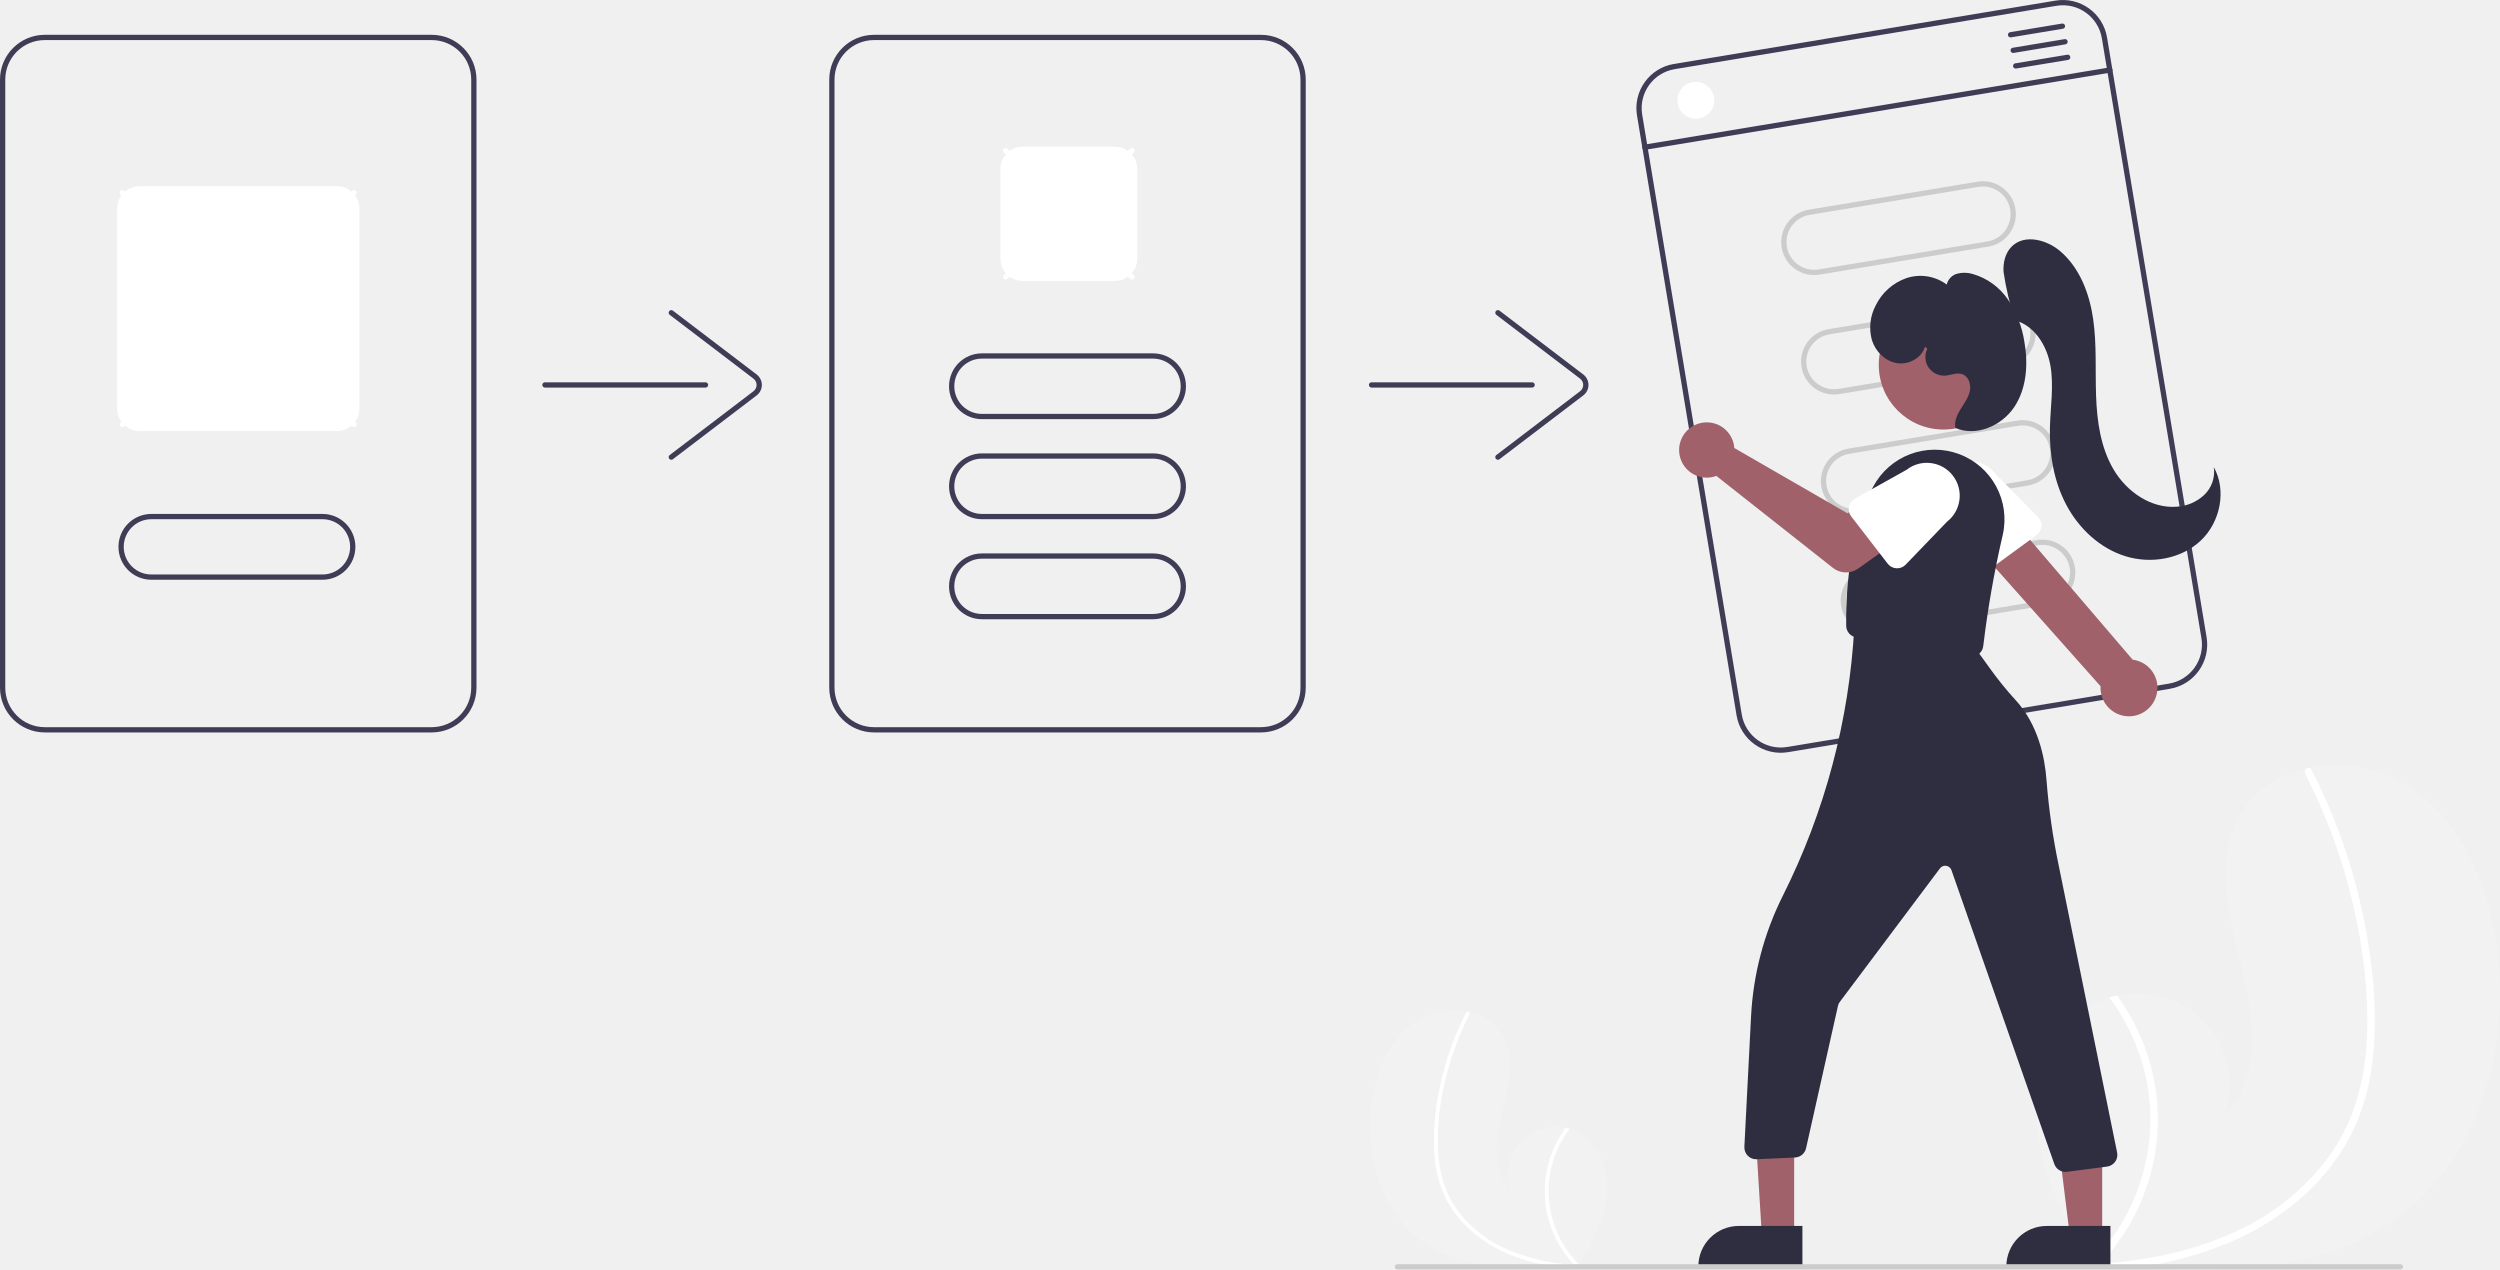
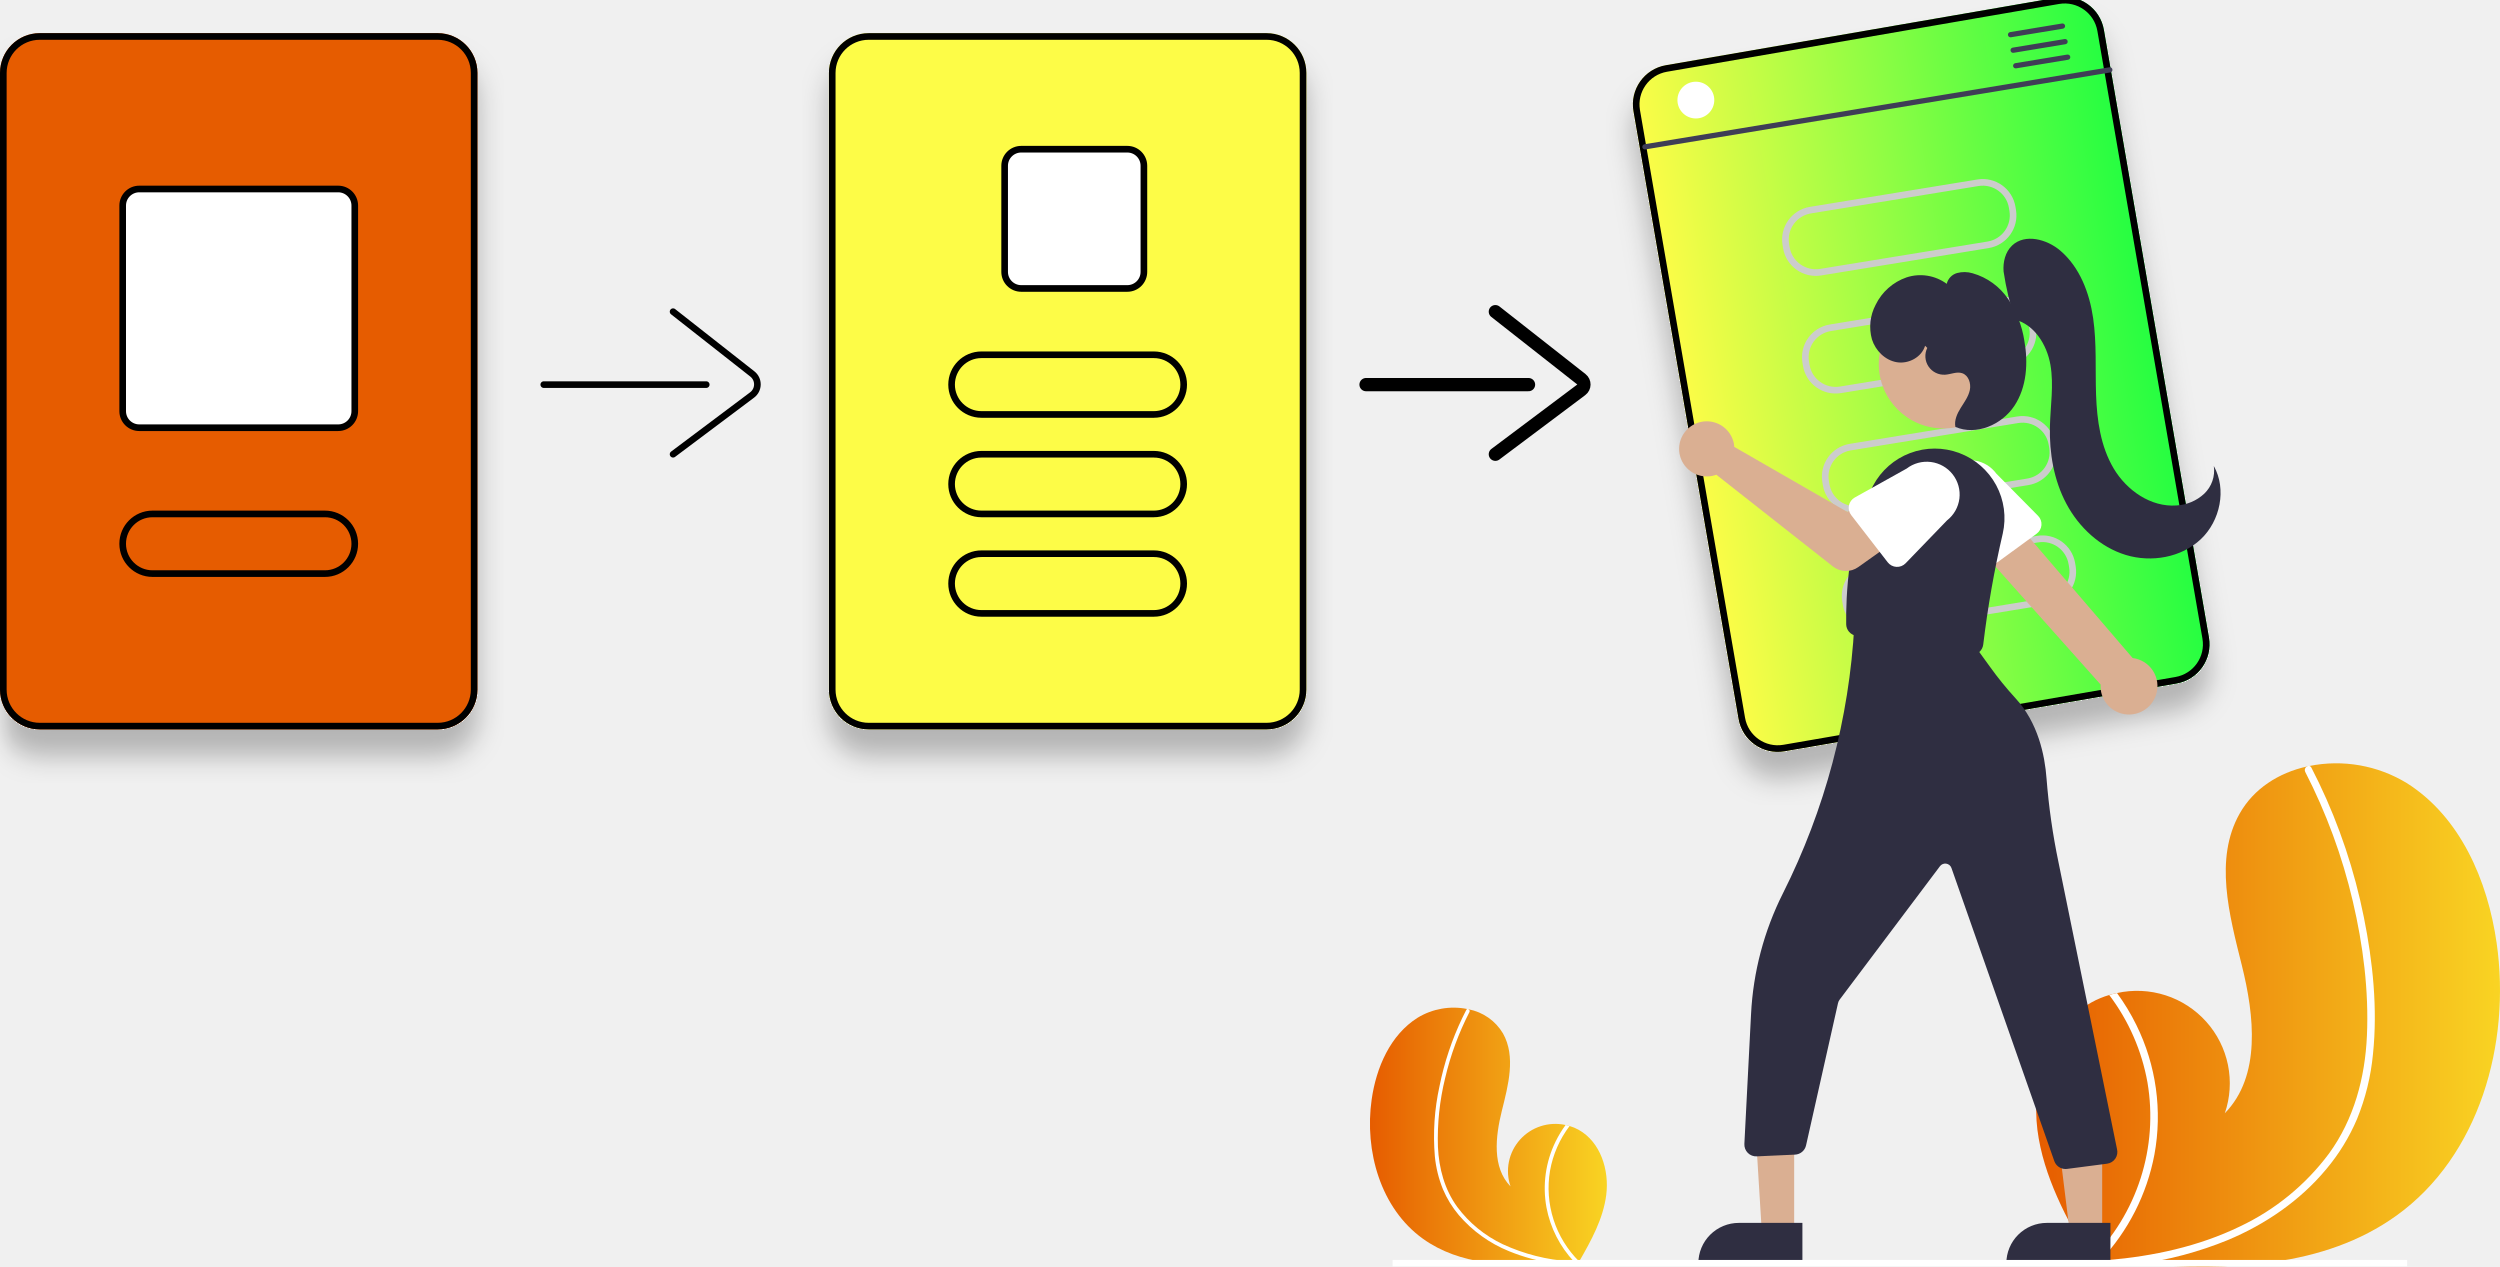
- <svg xmlns="http://www.w3.org/2000/svg" data-name="Layer 1" width="949.651" height="482.323" viewBox="0 0 949.651 482.323">
-   <path d="M1035.498,671.742c-27.641,19.913-63.463,20.913-98.088,18.466-4.835-.341-9.636-.741-14.392-1.173-.029-.007-.066-.005-.096-.012-.229-.022-.458-.044-.676-.056-.982-.092-1.964-.184-2.936-.276l.23.438.721,1.36c-.259-.455-.518-.901-.777-1.356-.076-.137-.162-.273-.237-.409-8.97-15.609-17.866-31.792-20.136-49.615-2.346-18.5,4.247-39.449,20.529-48.542a32.856,32.856,0,0,1,6.742-2.824c.974-.296,1.961-.536,2.959-.748a35.217,35.217,0,0,1,40.955,45.781c13.805-14.155,11.229-37.119,6.468-56.311-4.771-19.191-10.547-40.546-.843-57.784,5.394-9.595,14.88-15.547,25.526-17.946.327-.07.653-.141.98-.202a51.397,51.397,0,0,1,36.926,6.47c20.356,12.827,30.811,37.148,34.204,60.973C1079.023,606.314,1066.924,649.1,1035.498,671.742Z" transform="translate(-125.1743 -208.8385)" fill="#f2f2f2" />
-   <path d="M1026.573,610.285a87.371,87.371,0,0,1-6.03,24.621,75.866,75.866,0,0,1-11.779,19.24c-9.935,11.951-23.071,20.936-37.337,26.922a139.897,139.897,0,0,1-34.017,9.14c-4.835-.341-9.636-.741-14.392-1.173-.029-.007-.066-.005-.096-.012-.229-.022-.458-.044-.676-.056-.982-.092-1.964-.184-2.936-.276l.23.438.721,1.36c-.259-.455-.518-.901-.777-1.356-.076-.137-.162-.273-.237-.409A77.332,77.332,0,0,0,940.919,621.075a77.995,77.995,0,0,0-14.537-33.333c.974-.296,1.961-.536,2.959-.748a80.865,80.865,0,0,1,7.376,12.217,79.236,79.236,0,0,1,6.836,49.293,81.01,81.01,0,0,1-20.525,40.407c.923-.065,1.856-.14,2.768-.224,17.284-1.464,34.532-5.18,50.209-12.791a90.428,90.428,0,0,0,33.876-27.796c9.494-13.094,13.678-28.844,14.397-44.852.762-17.138-1.462-34.577-5.373-51.243a215.082,215.082,0,0,0-18.073-49.23,1.546,1.546,0,0,1,.614-2.041,1.315,1.315,0,0,1,.98-.202,1.145,1.145,0,0,1,.756.648c.988,1.929,1.958,3.858,2.891,5.81a217.523,217.523,0,0,1,17.028,51.075C1026.537,575.106,1028.371,592.932,1026.573,610.285Z" transform="translate(-125.1743 -208.8385)" fill="#fff" />
-   <path d="M665.656,680.541c14.12,10.172,32.418,10.683,50.105,9.433,2.47-.174,4.922-.379,7.352-.599.015-.004.034-.002.049-.006.117-.011.234-.022.345-.029.501-.047,1.003-.094,1.5-.141l-.117.224-.368.695c.132-.233.265-.46.397-.693.039-.07.083-.139.121-.209,4.582-7.973,9.126-16.24,10.286-25.345,1.198-9.45-2.169-20.151-10.487-24.796a16.784,16.784,0,0,0-3.444-1.442c-.497-.151-1.002-.274-1.511-.382a17.99,17.99,0,0,0-20.921,23.386c-7.052-7.231-5.736-18.961-3.304-28.765,2.437-9.803,5.388-20.712.431-29.517a19.465,19.465,0,0,0-13.039-9.167c-.167-.036-.333-.072-.501-.103a26.254,26.254,0,0,0-18.862,3.305c-10.398,6.552-15.739,18.976-17.472,31.146C643.422,647.119,649.602,668.975,665.656,680.541Z" transform="translate(-125.1743 -208.8385)" fill="#f2f2f2" />
-   <path d="M670.215,649.147a44.631,44.631,0,0,0,3.08,12.577,38.754,38.754,0,0,0,6.017,9.828,49.653,49.653,0,0,0,19.073,13.752,71.462,71.462,0,0,0,17.376,4.669c2.47-.174,4.922-.379,7.352-.599.015-.004.034-.002.049-.006.117-.011.234-.022.345-.029.501-.047,1.003-.094,1.5-.141l-.117.224-.368.695c.132-.233.265-.46.397-.693.039-.07.083-.139.121-.209a39.503,39.503,0,0,1-11.071-34.556,39.841,39.841,0,0,1,7.426-17.027c-.497-.151-1.002-.274-1.511-.382a41.308,41.308,0,0,0-3.768,6.241,40.475,40.475,0,0,0-3.492,25.18,41.381,41.381,0,0,0,10.484,20.64c-.472-.033-.948-.072-1.414-.114a72.559,72.559,0,0,1-25.648-6.534,46.192,46.192,0,0,1-17.304-14.199c-4.85-6.689-6.987-14.734-7.354-22.911a96.69,96.69,0,0,1,2.744-26.176,109.868,109.868,0,0,1,9.232-25.148.79.79,0,0,0-.314-1.043.672.672,0,0,0-.501-.103.585.585,0,0,0-.386.331c-.505.985-1,1.971-1.477,2.968a111.115,111.115,0,0,0-8.698,26.09A89.455,89.455,0,0,0,670.215,649.147Z" transform="translate(-125.1743 -208.8385)" fill="#fff" />
-   <path d="M289.174,222.062h-147a17.024,17.024,0,0,0-17,17v231a17.024,17.024,0,0,0,17,17h147a17.024,17.024,0,0,0,17-17v-231A17.024,17.024,0,0,0,289.174,222.062Zm15,248a15.018,15.018,0,0,1-15,15h-147a15.018,15.018,0,0,1-15-15v-231a15.018,15.018,0,0,1,15-15h147a15.018,15.018,0,0,1,15,15Z" transform="translate(-125.1743 -208.8385)" fill="#3f3d56" />
-   <path d="M604.174,487.062h-147a17.019,17.019,0,0,1-17-17v-231a17.019,17.019,0,0,1,17-17h147a17.019,17.019,0,0,1,17,17v231A17.019,17.019,0,0,1,604.174,487.062Zm-147-263a15.017,15.017,0,0,0-15,15v231a15.017,15.017,0,0,0,15,15h147a15.017,15.017,0,0,0,15-15v-231a15.017,15.017,0,0,0-15-15Z" transform="translate(-125.1743 -208.8385)" fill="#3f3d56" />
-   <path d="M393.174,356.062h-61a1,1,0,0,1,0-2h61a1,1,0,0,1,0,2Z" transform="translate(-125.1743 -208.8385)" fill="#3f3d56" />
-   <path d="M380.175,383.487a1,1,0,0,1-.607-1.795l31.823-24.244a3,3,0,0,0,0-4.772L379.568,328.431a1.0 1,0,0,1,1.212-1.591l31.823,24.244a4.999,4.999,0,0,1,0,7.954l-31.823,24.244A.994.994,0,0,1,380.175,383.487Z" transform="translate(-125.1743 -208.8385)" fill="#3f3d56" />
-   <path d="M707.174,356.062h-61a1,1,0,0,1,0-2h61a1,1,0,0,1,0,2Z" transform="translate(-125.1743 -208.8385)" fill="#3f3d56" />
-   <path d="M694.175,383.487a1,1,0,0,1-.607-1.795l31.823-24.244a3,3,0,0,0,0-4.772L693.568,328.431a1.0 1,0,0,1,1.212-1.591l31.823,24.244a4.999,4.999,0,0,1,0,7.954l-31.823,24.244A.994.994,0,0,1,694.175,383.487Z" transform="translate(-125.1743 -208.8385)" fill="#3f3d56" />
-   <path d="M548.674,315.562h-35a8.509,8.509,0,0,1-8.5-8.5v-34a8.509,8.509,0,0,1,8.5-8.5h35a8.51,8.51,0,0,1,8.5,8.5v34A8.509,8.509,0,0,1,548.674,315.562Z" transform="translate(-125.1743 -208.8385)" fill="#ffffff" />
-   <path d="M555.174,315.062a.996.996,0,0,1-.707-.293l-48-48a1.0 1,0,1,1,1.414-1.414l48,48a1,1,0,0,1-.707,1.707Z" transform="translate(-125.1743 -208.8385)" fill="#fff" />
-   <path d="M507.174,315.062a1,1,0,0,1-.707-1.707l48-48a1.0 1,0,1,1,1.414,1.414l-48,48A.996.996,0,0,1,507.174,315.062Z" transform="translate(-125.1743 -208.8385)" fill="#fff" />
-   <path d="M563.174,368.062h-65a12.5,12.5,0,0,1,0-25h65a12.5,12.5,0,0,1,0,25Zm-65-23a10.5,10.5,0,0,0,0,21h65a10.5,10.5,0,0,0,0-21Z" transform="translate(-125.1743 -208.8385)" fill="#3f3d56" />
-   <path d="M563.174,406.062h-65a12.5,12.5,0,0,1,0-25h65a12.5,12.5,0,0,1,0,25Zm-65-23a10.5,10.5,0,0,0,0,21h65a10.5,10.5,0,0,0,0-21Z" transform="translate(-125.1743 -208.8385)" fill="#3f3d56" />
-   <path d="M563.174,444.062h-65a12.5,12.5,0,0,1,0-25h65a12.5,12.5,0,0,1,0,25Zm-65-23a10.5,10.5,0,0,0,0,21h65a10.5,10.5,0,0,0,0-21Z" transform="translate(-125.1743 -208.8385)" fill="#3f3d56" />
-   <path d="M906.006,209.069,760.989,233.137a17.024,17.024,0,0,0-13.987,19.554L784.823,480.574a17.024,17.024,0,0,0,19.554,13.987l145.016-24.068a17.024,17.024,0,0,0,13.987-19.554L925.56,223.057A17.024,17.024,0,0,0,906.006,209.069ZM961.408,451.267a15.018,15.018,0,0,1-12.342,17.253L804.049,492.588A15.018,15.018,0,0,1,786.796,480.246l-37.821-227.883a15.018,15.018,0,0,1,12.342-17.253L906.333,211.042A15.018,15.018,0,0,1,923.587,223.384Z" transform="translate(-125.1743 -208.8385)" fill="#3f3d56" />
-   <path d="M880.46,302.513l-64.123,10.642a12.5,12.5,0,0,1-4.093-24.663l64.123-10.642a12.5,12.5,0,0,1,4.093,24.663ZM812.572,290.465a10.5,10.5,0,0,0,3.438,20.717l64.123-10.642a10.5,10.5,0,0,0-3.438-20.717Z" transform="translate(-125.1743 -208.8385)" fill="#ccc" />
-   <path d="M887.992,347.892l-64.123,10.642a12.5,12.5,0,1,1-4.093-24.663l64.123-10.642a12.5,12.5,0,0,1,4.093,24.663ZM820.103,335.845a10.5,10.5,0,0,0,3.438,20.717L887.664,345.919a10.5,10.5,0,0,0-3.438-20.717Z" transform="translate(-125.1743 -208.8385)" fill="#ccc" />
-   <path d="M895.523,393.271l-64.123,10.642a12.5,12.5,0,1,1-4.093-24.663l64.123-10.642a12.5,12.5,0,0,1,4.093,24.663Zm-67.889-12.047a10.5,10.5,0,1,0,3.438,20.717l64.123-10.642a10.5,10.5,0,1,0-3.438-20.717Z" transform="translate(-125.1743 -208.8385)" fill="#ccc" />
-   <path d="M903.054,438.651l-64.123,10.642a12.5,12.5,0,0,1-4.093-24.663l64.123-10.642a12.5,12.5,0,0,1,4.093,24.663Zm-67.889-12.047a10.5,10.5,0,1,0,3.438,20.717L902.727,436.678a10.5,10.5,0,0,0-3.438-20.717Z" transform="translate(-125.1743 -208.8385)" fill="#ccc" />
-   <path d="M926.766,236.433l-176.585,29.307a1,1,0,1,1-.327-1.973l176.585-29.307a1,1,0,1,1,.327,1.973Z" transform="translate(-125.1743 -208.8385)" fill="#3f3d56" />
-   <circle cx="644.19" cy="38.114" r="7" fill="#ffffff" />
-   <path d="M908.793,219.757l-19.73,3.275a1,1,0,0,1-.327-1.973l19.73-3.275a1,1,0,0,1,.327,1.973Z" transform="translate(-125.1743 -208.8385)" fill="#3f3d56" />
-   <path d="M909.776,225.676l-19.73,3.275a1,1,0,0,1-.327-1.973l19.73-3.275a1,1,0,0,1,.327,1.973Z" transform="translate(-125.1743 -208.8385)" fill="#3f3d56" />
-   <path d="M910.758,231.595l-19.73,3.275a1,1,0,1,1-.327-1.973l19.73-3.275a1,1,0,1,1,.327,1.973Z" transform="translate(-125.1743 -208.8385)" fill="#3f3d56" />
-   <path d="M253.174,372.562h-75a8.509,8.509,0,0,1-8.5-8.5v-76a8.509,8.509,0,0,1,8.5-8.5h75a8.51,8.51,0,0,1,8.5,8.5v76A8.509,8.509,0,0,1,253.174,372.562Z" transform="translate(-125.1743 -208.8385)" fill="#ffffff" />
-   <path d="M247.674,429.062h-65a12.5,12.5,0,1,1,0-25h65a12.5,12.5,0,1,1,0,25Zm-65-23a10.5,10.5,0,1,0,0,21h65a10.5,10.5,0,1,0,0-21Z" transform="translate(-125.1743 -208.8385)" fill="#3f3d56" />
-   <path d="M259.674,371.062a.997.997,0,0,1-.707-.293l-88-88a1,1,0,1,1,1.414-1.414l88,88a1,1,0,0,1-.707,1.707Z" transform="translate(-125.1743 -208.8385)" fill="#fff" />
-   <path d="M171.674,371.062a1,1,0,0,1-.707-1.707l88-88a1,1,0,1,1,1.414,1.414l-88,88A.997.997,0,0,1,171.674,371.062Z" transform="translate(-125.1743 -208.8385)" fill="#fff" />
-   <path d="M944.228,473.251a10.743,10.743,0,0,0-8.95-13.829l-51.333-59.983-11.973,12.571,51.131,57.513a10.801,10.801,0,0,0,21.125,3.728Z" transform="translate(-125.1743 -208.8385)" fill="#a0616a" />
-   <path d="M898.815,412.075l-18.349,13.411a4.5,4.5,0,0,1-6.638-1.539l-10.545-20.056A12.497,12.497,0,0,1,883.506,389.202l15.859,16.081a4.5,4.5,0,0,1-.55,6.792Z" transform="translate(-125.1743 -208.8385)" fill="#ffffff" />
-   <circle cx="738.233" cy="138.601" r="24.561" fill="#a0616a" />
-   <path d="M874.076,458.248a4.56,4.56,0,0,1-.76-.063l-43.095-7.254a4.492,4.492,0,0,1-3.753-4.367c-.131-9.859.607-34.748,10.266-52.876A26.491,26.491,0,0,1,885.93,412.073a392.997,392.997,0,0,0-7.402,42.21,4.497,4.497,0,0,1-4.452,3.965Z" transform="translate(-125.1743 -208.8385)" fill="#2f2e41" />
-   <path d="M783.723,377.377a10.526,10.526,0,0,1,.239,1.64l42.957,24.782,10.441-6.011L848.492,412.36l-17.45,12.438a8,8,0,0,1-9.598-.234l-44.297-34.946a10.497,10.497,0,1,1,6.576-12.241Z" transform="translate(-125.1743 -208.8385)" fill="#a0616a" />
-   <path d="M827.51,401.322a4.495,4.495,0,0,1,2.211-3.025l19.713-11.023a12.497,12.497,0,0,1,15.327,19.744l-15.717,16.321a4.5,4.5,0,0,1-6.804-.373l-13.884-17.994A4.495,4.495,0,0,1,827.51,401.322Z" transform="translate(-125.1743 -208.8385)" fill="#ffffff" />
-   <polygon points="681.537 469.689 669.277 469.689 666.391 422.554 681.539 422.401 681.537 469.689" fill="#a0616a" />
-   <path d="M809.838,690.412l-39.531-.001v-.5A15.386,15.386,0,0,1,785.694,674.524h.001l24.144.001Z" transform="translate(-125.1743 -208.8385)" fill="#2f2e41" />
-   <polygon points="798.537 469.689 786.277 469.689 780.445 422.401 798.539 422.401 798.537 469.689" fill="#a0616a" />
-   <path d="M926.838,690.412l-39.531-.001v-.5A15.386,15.386,0,0,1,902.694,674.524h.001l24.144.001Z" transform="translate(-125.1743 -208.8385)" fill="#2f2e41" />
-   <path d="M909.773,654.006a4.523,4.523,0,0,1-4.253-3.014L866.451,539.365a2.5,2.5,0,0,0-4.36-.674l-38.111,50.813a3.535,3.535,0,0,0-.615,1.335l-12.144,54.18a4.508,4.508,0,0,1-4.187,3.511l-14.545.661a4.448,4.448,0,0,1-3.396-1.322,4.506,4.506,0,0,1-1.303-3.402l2.536-49.452a115.399,115.399,0,0,1,12.104-45.972A259.338,259.338,0,0,0,829.566,446.865l.031-.554,44.752,7.12,6.718,9.302a128.631,128.631,0,0,0,9.725,12.016c8.556,9.276,11.124,21.683,11.772,30.456a253.547,253.547,0,0,0,4.57,32.089L929.327,646.355a4.5,4.5,0,0,1-3.763,5.629l-15.215,1.984A4.418,4.418,0,0,1,909.773,654.006Z" transform="translate(-125.1743 -208.8385)" fill="#2f2e41" />
-   <path d="M890.565,330.392a108.931,108.931,0,0,1-4.305-18.145c-.287-3.587.632-7.446,3.244-9.92,4.888-4.631,13.193-2.425,18.305,1.958,7.388,6.334,11.072,16.069,12.465,25.7s.78,19.425,1.115,29.151,1.726,19.726,6.684,28.099,14.159,14.801,23.865,14.088a16.795,16.795,0,0,0,10.514-4.456,12.191,12.191,0,0,0,3.661-10.586c4.96,8.882,2.446,20.921-4.953,27.904s-18.78,8.957-28.507,5.975-17.733-10.457-22.515-19.437-6.534-19.353-6.28-29.524c.195-7.81,1.523-15.684.203-23.385s-6.139-15.519-13.738-17.332Z" transform="translate(-125.1743 -208.8385)" fill="#2f2e41" />
-   <path d="M856.438,340.516c-1.296,4.328-6.251,6.997-10.71,6.265s-8.124-4.403-9.479-8.713a17.938,17.938,0,0,1,1.402-13.151,20.478,20.478,0,0,1,11.717-10.437,16.814,16.814,0,0,1,15.289,2.443,5.623,5.623,0,0,1,3.929-4.109,10.745,10.745,0,0,1,5.897.087,24.296,24.296,0,0,1,13.522,9.837,39.536,39.536,0,0,1,6.129,15.798c1.509,8.469.952,17.722-3.804,24.89s-14.487,11.4-22.381,7.982c-.492-2.516.674-5.05,2.023-7.231s2.948-4.305,3.466-6.816-.475-5.583-2.904-6.404c-2.072-.701-4.282.434-6.465.572a7.084,7.084,0,0,1-6.795-10.207Z" transform="translate(-125.1743 -208.8385)" fill="#2f2e41" />
-   <path d="M1036.989,691.062h-381a1,1,0,0,1,0-2h381a1,1,0,0,1,0,2Z" transform="translate(-125.1743 -208.8385)" fill="#ccc" />
+ <svg xmlns="http://www.w3.org/2000/svg" width="377" height="191" viewBox="0 0 377 191" fill="none">
+   <g clip-path="url(#clip0_1_3)">
+     <path d="M361.387 183.31C350.414 191.195 336.193 191.591 322.448 190.623C320.528 190.488 318.622 190.329 316.734 190.158C316.723 190.155 316.708 190.156 316.696 190.153C316.606 190.145 316.515 190.136 316.428 190.131C316.038 190.094 315.648 190.058 315.262 190.021L315.353 190.195L315.64 190.734C315.537 190.553 315.434 190.377 315.331 190.197C315.301 190.142 315.267 190.089 315.237 190.034C311.676 183.853 308.144 177.445 307.243 170.387C306.312 163.061 308.929 154.765 315.393 151.164C316.241 150.693 317.138 150.318 318.069 150.046C318.456 149.929 318.848 149.834 319.244 149.75C321.668 149.213 324.192 149.33 326.556 150.088C328.92 150.847 331.039 152.22 332.695 154.066C334.35 155.912 335.483 158.165 335.977 160.592C336.47 163.02 336.307 165.535 335.503 167.879C340.983 162.273 339.961 153.18 338.07 145.58C336.176 137.98 333.883 129.523 337.736 122.697C339.877 118.898 343.643 116.541 347.869 115.591C347.999 115.563 348.128 115.535 348.258 115.511C353.294 114.494 358.529 115.409 362.917 118.073C370.998 123.153 375.149 132.784 376.496 142.218C378.666 157.4 373.863 174.344 361.387 183.31Z" fill="url(#paint0_linear_1_3)" />
+     <path d="M357.844 158.973C357.526 162.322 356.719 165.606 355.451 168.723C354.281 171.481 352.705 174.049 350.774 176.342C346.83 181.074 341.615 184.632 335.952 187.003C331.621 188.772 327.084 189.988 322.448 190.623C320.528 190.488 318.622 190.329 316.734 190.158C316.723 190.155 316.708 190.156 316.696 190.153C316.606 190.145 316.515 190.136 316.428 190.131C316.038 190.094 315.648 190.058 315.262 190.021L315.353 190.195L315.64 190.734C315.537 190.553 315.434 190.377 315.331 190.197C315.301 190.143 315.267 190.089 315.237 190.034C318.713 186.58 321.308 182.345 322.805 177.684C324.302 173.023 324.657 168.072 323.841 163.246C322.986 158.454 321.009 153.931 318.07 150.046C318.456 149.929 318.848 149.834 319.244 149.75C320.361 151.273 321.341 152.892 322.173 154.588C325.155 160.635 326.107 167.479 324.886 174.108C323.752 180.106 320.925 185.657 316.738 190.109C317.105 190.083 317.475 190.053 317.837 190.02C324.699 189.441 331.546 187.969 337.77 184.955C343.089 182.442 347.708 178.661 351.218 173.948C354.987 168.763 356.648 162.526 356.933 156.187C357.236 149.4 356.353 142.494 354.8 135.895C353.215 129.129 350.805 122.581 347.626 116.399C347.555 116.259 347.54 116.097 347.586 115.947C347.631 115.796 347.733 115.669 347.869 115.591C347.983 115.514 348.123 115.486 348.258 115.511C348.325 115.529 348.386 115.561 348.438 115.605C348.49 115.649 348.531 115.705 348.559 115.767C348.951 116.531 349.336 117.295 349.706 118.068C352.79 124.505 355.061 131.299 356.466 138.294C357.83 145.042 358.558 152.101 357.844 158.973Z" fill="white" />
+     <path d="M214.565 186.794C220.17 190.822 227.434 191.025 234.456 190.53C235.436 190.461 236.41 190.38 237.374 190.292C237.38 190.291 237.388 190.291 237.394 190.29C237.44 190.285 237.486 190.281 237.531 190.278C237.73 190.26 237.929 190.241 238.126 190.223L238.08 190.311L237.933 190.586C237.986 190.494 238.038 190.404 238.091 190.312C238.106 190.284 238.124 190.257 238.139 190.229C239.958 187.072 241.762 183.798 242.222 180.193C242.698 176.45 241.361 172.213 238.059 170.374C237.626 170.133 237.168 169.941 236.692 169.802C236.495 169.742 236.295 169.694 236.092 169.651C234.854 169.377 233.565 169.436 232.357 169.824C231.149 170.211 230.067 170.913 229.221 171.856C228.376 172.799 227.797 173.95 227.545 175.19C227.293 176.43 227.376 177.714 227.787 178.912C224.987 176.048 225.51 171.403 226.475 167.521C227.443 163.639 228.614 159.319 226.646 155.832C226.089 154.897 225.34 154.09 224.448 153.464C223.555 152.839 222.541 152.408 221.47 152.202C221.404 152.188 221.337 152.173 221.271 152.161C218.699 151.641 216.025 152.109 213.783 153.47C209.655 156.065 207.535 160.985 206.847 165.804C205.738 173.559 208.192 182.214 214.565 186.794Z" fill="url(#paint1_linear_1_3)" />
+     <path d="M216.374 174.362C216.537 176.073 216.949 177.751 217.597 179.343C218.194 180.752 219 182.063 219.986 183.235C222.036 185.629 224.633 187.496 227.557 188.681C229.77 189.585 232.087 190.206 234.456 190.53C235.436 190.461 236.41 190.38 237.374 190.292C237.38 190.291 237.388 190.291 237.394 190.29C237.44 190.285 237.486 190.281 237.531 190.278C237.73 190.26 237.929 190.241 238.126 190.223L238.08 190.311L237.933 190.586C237.986 190.494 238.038 190.404 238.091 190.312C238.106 190.284 238.124 190.257 238.139 190.229C236.364 188.465 235.038 186.301 234.273 183.92C233.509 181.539 233.327 179.01 233.744 176.545C234.18 174.097 235.191 171.787 236.692 169.802C236.495 169.743 236.295 169.694 236.092 169.651C235.521 170.429 235.021 171.256 234.596 172.122C233.073 175.211 232.587 178.708 233.21 182.094C233.79 185.158 235.233 187.993 237.372 190.267C237.185 190.254 236.996 190.239 236.811 190.222C233.286 189.99 229.835 189.113 226.629 187.635C223.912 186.351 221.552 184.42 219.759 182.012C217.834 179.363 216.985 176.177 216.84 172.939C216.728 169.451 217.094 165.963 217.929 162.574C218.739 159.117 219.97 155.773 221.594 152.615C221.631 152.543 221.638 152.461 221.615 152.384C221.592 152.307 221.54 152.242 221.47 152.202C221.412 152.163 221.34 152.148 221.271 152.161C221.237 152.17 221.206 152.187 221.179 152.209C221.153 152.232 221.132 152.26 221.118 152.292C220.917 152.682 220.721 153.073 220.532 153.467C218.956 156.755 217.796 160.226 217.078 163.799C216.315 167.265 216.077 170.826 216.374 174.362Z" fill="white" />
+     <g filter="url(#filter0_d_1_3)">
+       <rect y="5" width="72" height="105" rx="6" fill="#E65C00" />
+       <rect x="0.5" y="5.5" width="71" height="104" rx="5.5" stroke="black" />
+     </g>
+     <g filter="url(#filter1_d_1_3)">
+       <rect x="125" y="5" width="72" height="105" rx="6" fill="#FDFC47" />
+       <rect x="125.5" y="5.5" width="71" height="104" rx="5.5" stroke="black" />
+     </g>
+     <g filter="url(#filter2_d_1_3)">
+       <rect x="245.301" y="10.856" width="72" height="105" rx="6" transform="rotate(-9.80907 245.301 10.8562)" fill="url(#paint2_linear_1_3)" />
+       <rect x="245.879" y="11.264" width="71" height="104" rx="5.5" transform="rotate(-9.80907 245.879 11.2637)" stroke="black" />
+     </g>
+     <rect x="268.574" y="32.413" width="34.594" height="9.482" rx="4.5" transform="rotate(-9.28063 268.574 32.4128)" stroke="#CCCCCC" />
+     <rect x="271.574" y="50.153" width="34.594" height="9.482" rx="4.5" transform="rotate(-9.28063 271.574 50.1531)" stroke="#CCCCCC" />
+     <rect x="274.574" y="68.153" width="34.594" height="9.482" rx="4.5" transform="rotate(-9.28063 274.574 68.1531)" stroke="#CCCCCC" />
+     <rect x="277.574" y="86.153" width="34.594" height="9.482" rx="4.5" transform="rotate(-9.28063 277.574 86.1531)" stroke="#CCCCCC" />
+     <path d="M318.222 10.928L248.12 22.533C248.069 22.542 248.016 22.54 247.965 22.529C247.914 22.517 247.866 22.495 247.823 22.465C247.781 22.435 247.745 22.396 247.717 22.352C247.689 22.308 247.671 22.259 247.662 22.207C247.654 22.156 247.655 22.103 247.667 22.053C247.679 22.002 247.701 21.954 247.731 21.912C247.762 21.869 247.8 21.833 247.845 21.806C247.889 21.779 247.939 21.76 247.99 21.752L318.092 10.146C318.144 10.137 318.196 10.139 318.247 10.151C318.298 10.162 318.346 10.184 318.389 10.214C318.431 10.244 318.468 10.283 318.495 10.327C318.523 10.371 318.542 10.42 318.55 10.472C318.559 10.523 318.557 10.576 318.545 10.627C318.533 10.677 318.511 10.725 318.481 10.768C318.451 10.81 318.412 10.846 318.368 10.873C318.323 10.901 318.274 10.919 318.222 10.928V10.928Z" fill="#3F3D56" />
+     <path d="M255.736 17.865C257.27 17.865 258.514 16.624 258.514 15.093C258.514 13.562 257.27 12.321 255.736 12.321C254.201 12.321 252.957 13.562 252.957 15.093C252.957 16.624 254.201 17.865 255.736 17.865Z" fill="white" />
+     <path d="M311.087 4.324L303.255 5.62C303.151 5.637 303.045 5.612 302.959 5.551C302.874 5.49 302.816 5.398 302.799 5.294C302.782 5.191 302.807 5.085 302.868 5C302.929 4.914 303.021 4.857 303.125 4.839L310.957 3.542C311.061 3.526 311.167 3.55 311.252 3.612C311.338 3.673 311.395 3.765 311.413 3.868C311.43 3.972 311.405 4.078 311.344 4.163C311.283 4.249 311.191 4.306 311.087 4.324V4.324Z" fill="#3F3D56" />
+     <path d="M311.477 6.668L303.645 7.964C303.541 7.981 303.435 7.956 303.349 7.895C303.264 7.834 303.206 7.742 303.189 7.638C303.172 7.535 303.197 7.429 303.258 7.344C303.319 7.258 303.411 7.201 303.515 7.183L311.347 5.886C311.451 5.87 311.557 5.894 311.642 5.956C311.728 6.017 311.785 6.109 311.802 6.212C311.82 6.316 311.795 6.422 311.734 6.507C311.673 6.592 311.581 6.65 311.477 6.668V6.668Z" fill="#3F3D56" />
+     <path d="M311.867 9.012L304.034 10.308C303.983 10.317 303.93 10.316 303.879 10.304C303.828 10.292 303.78 10.271 303.738 10.24C303.695 10.21 303.659 10.172 303.631 10.128C303.604 10.083 303.585 10.034 303.577 9.983C303.568 9.931 303.57 9.879 303.582 9.828C303.593 9.777 303.615 9.729 303.646 9.687C303.676 9.645 303.715 9.609 303.759 9.581C303.804 9.554 303.853 9.535 303.904 9.527L311.737 8.23C311.789 8.222 311.841 8.223 311.892 8.235C311.943 8.246 311.991 8.268 312.034 8.298C312.076 8.329 312.113 8.367 312.14 8.411C312.168 8.455 312.187 8.505 312.195 8.556C312.204 8.607 312.202 8.66 312.19 8.711C312.178 8.761 312.156 8.809 312.126 8.852C312.095 8.894 312.057 8.93 312.013 8.957C311.968 8.985 311.919 9.003 311.867 9.012Z" fill="#3F3D56" />
+     <path d="M325.154 104.707C325.338 104.113 325.389 103.486 325.304 102.87C325.218 102.254 324.998 101.664 324.66 101.142C324.321 100.62 323.871 100.178 323.343 99.848C322.815 99.518 322.22 99.307 321.601 99.231L301.223 75.478L296.47 80.456L316.768 103.231C316.709 104.277 317.036 105.307 317.688 106.128C318.339 106.949 319.27 107.503 320.304 107.685C321.338 107.867 322.402 107.664 323.296 107.116C324.19 106.567 324.851 105.71 325.154 104.707V104.707Z" fill="#DAAF92" />
+     <path d="M307.126 80.482L299.841 85.792C299.634 85.944 299.397 86.048 299.145 86.1C298.894 86.151 298.634 86.147 298.384 86.09C298.134 86.032 297.899 85.921 297.696 85.764C297.493 85.608 297.326 85.41 297.206 85.183L293.02 77.241C292.251 76.179 291.936 74.856 292.143 73.562C292.351 72.268 293.064 71.109 294.127 70.339C295.189 69.569 296.515 69.251 297.812 69.454C299.11 69.658 300.274 70.366 301.048 71.424L307.344 77.792C307.524 77.975 307.663 78.194 307.751 78.434C307.838 78.675 307.873 78.932 307.852 79.187C307.832 79.442 307.756 79.69 307.631 79.913C307.505 80.137 307.333 80.331 307.126 80.482V80.482Z" fill="white" />
+     <path d="M293.069 64.612C298.455 64.612 302.82 60.258 302.82 54.886C302.82 49.514 298.455 45.16 293.069 45.16C287.684 45.16 283.319 49.514 283.319 54.886C283.319 60.258 287.684 64.612 293.069 64.612Z" fill="#DAAF92" />
+     <path d="M297.305 98.766C297.204 98.766 297.103 98.758 297.003 98.741L279.895 95.868C279.483 95.8 279.108 95.589 278.835 95.273C278.563 94.957 278.411 94.556 278.405 94.139C278.353 90.235 278.646 80.379 282.48 73.2C283.68 70.956 285.655 69.223 288.039 68.324C290.424 67.424 293.054 67.418 295.442 68.309C297.83 69.199 299.812 70.924 301.021 73.163C302.229 75.402 302.581 78.002 302.011 80.481C300.727 85.995 299.746 91.575 299.072 97.196C299.021 97.628 298.812 98.026 298.487 98.315C298.161 98.604 297.741 98.765 297.305 98.766L297.305 98.766Z" fill="#2F2E41" />
+     <path d="M261.436 66.741C261.484 66.955 261.516 67.172 261.531 67.391L278.584 77.204L282.729 74.824L287.148 80.595L280.221 85.52C279.661 85.918 278.987 86.124 278.3 86.107C277.613 86.09 276.95 85.852 276.41 85.427L258.825 71.589C258.031 71.882 257.167 71.927 256.347 71.718C255.527 71.509 254.791 71.056 254.235 70.419C253.68 69.783 253.331 68.992 253.237 68.153C253.143 67.314 253.307 66.467 253.707 65.723C254.108 64.98 254.726 64.375 255.479 63.99C256.232 63.606 257.085 63.459 257.924 63.569C258.763 63.68 259.548 64.042 260.176 64.609C260.803 65.176 261.242 65.919 261.436 66.741V66.741Z" fill="#DAAF92" />
+     <path d="M278.818 76.223C278.87 75.972 278.975 75.736 279.126 75.529C279.278 75.322 279.472 75.15 279.696 75.025L287.522 70.66C288.562 69.86 289.877 69.504 291.18 69.669C292.483 69.835 293.667 70.509 294.472 71.544C295.278 72.579 295.639 73.89 295.477 75.19C295.314 76.49 294.642 77.673 293.607 78.479L287.367 84.942C287.189 85.127 286.973 85.271 286.734 85.365C286.495 85.458 286.239 85.499 285.983 85.485C285.726 85.471 285.476 85.403 285.249 85.283C285.022 85.164 284.823 84.997 284.666 84.795L279.154 77.669C278.997 77.466 278.886 77.232 278.828 76.983C278.77 76.733 278.767 76.474 278.818 76.223Z" fill="white" />
+     <path d="M270.562 185.997H265.695L264.549 167.331L270.563 167.271L270.562 185.997Z" fill="#DAAF92" />
+     <path d="M271.803 190.703L256.11 190.703V190.505C256.11 189.704 256.268 188.912 256.575 188.173C256.882 187.434 257.332 186.762 257.899 186.196C258.466 185.63 259.139 185.181 259.881 184.875C260.622 184.569 261.416 184.412 262.218 184.412H262.218L271.803 184.412L271.803 190.703Z" fill="#2F2E41" />
+     <path d="M317.009 185.997H312.142L309.827 167.271H317.01L317.009 185.997Z" fill="#DAAF92" />
+     <path d="M318.251 190.703L302.557 190.703V190.505C302.557 189.704 302.715 188.912 303.022 188.173C303.329 187.434 303.779 186.762 304.346 186.196C304.914 185.63 305.587 185.181 306.328 184.875C307.069 184.569 307.863 184.412 308.666 184.412H308.666L318.251 184.412L318.251 190.703Z" fill="#2F2E41" />
+     <path d="M311.476 176.286C311.106 176.285 310.745 176.17 310.442 175.957C310.14 175.743 309.911 175.441 309.788 175.093L294.278 130.889C294.218 130.719 294.114 130.569 293.975 130.454C293.837 130.34 293.67 130.265 293.492 130.237C293.315 130.21 293.133 130.231 292.966 130.299C292.8 130.367 292.655 130.478 292.547 130.622L277.417 150.744C277.3 150.901 277.216 151.081 277.173 151.273L272.352 172.728C272.266 173.109 272.057 173.451 271.756 173.703C271.456 173.954 271.082 174.1 270.69 174.118L264.916 174.38C264.667 174.392 264.418 174.352 264.186 174.262C263.953 174.172 263.743 174.033 263.568 173.856C263.393 173.68 263.256 173.469 263.167 173.237C263.078 173.005 263.038 172.757 263.051 172.509L264.058 152.926C264.375 146.591 266.012 140.391 268.863 134.721C275.2 122.114 278.867 108.341 279.635 94.258L279.647 94.039L297.413 96.859L300.08 100.542C301.27 102.204 302.559 103.793 303.941 105.301C307.337 108.974 308.357 113.887 308.614 117.361C308.946 121.631 309.552 125.876 310.428 130.068L319.239 173.257C319.305 173.502 319.318 173.758 319.276 174.009C319.235 174.259 319.14 174.498 318.999 174.709C318.857 174.92 318.672 175.099 318.456 175.233C318.24 175.367 317.997 175.453 317.745 175.486L311.705 176.272C311.629 176.281 311.553 176.286 311.476 176.286Z" fill="#2F2E41" />
+     <path d="M303.851 48.135C303.076 45.793 302.504 43.389 302.142 40.95C302.028 39.529 302.393 38.001 303.429 37.021C305.37 35.188 308.667 36.061 310.696 37.797C313.629 40.305 315.092 44.16 315.645 47.974C316.197 51.788 315.954 55.666 316.087 59.518C316.22 63.369 316.772 67.329 318.741 70.645C320.709 73.961 324.362 76.506 328.215 76.224C329.77 76.14 331.247 75.516 332.389 74.46C332.949 73.928 333.374 73.269 333.627 72.54C333.88 71.811 333.954 71.031 333.842 70.267C335.811 73.785 334.813 78.552 331.876 81.317C328.939 84.082 324.42 84.864 320.559 83.684C316.697 82.503 313.519 79.543 311.621 75.987C309.722 72.431 309.027 68.323 309.128 64.295C309.205 61.203 309.732 58.084 309.208 55.035C308.684 51.986 306.771 48.89 303.754 48.172L303.851 48.135Z" fill="#2F2E41" />
+     <path d="M290.303 52.144C289.789 53.858 287.821 54.915 286.051 54.625C284.281 54.335 282.826 52.882 282.288 51.175C281.802 49.432 282.001 47.569 282.845 45.967C283.31 45.007 283.96 44.148 284.758 43.439C285.556 42.729 286.487 42.184 287.496 41.834C288.512 41.498 289.593 41.411 290.649 41.58C291.706 41.748 292.706 42.167 293.566 42.802C293.658 42.417 293.85 42.063 294.125 41.777C294.399 41.491 294.744 41.283 295.126 41.174C295.894 40.968 296.705 40.98 297.467 41.209C299.662 41.833 301.564 43.213 302.835 45.104C304.09 46.99 304.92 49.124 305.268 51.36C305.867 54.714 305.646 58.378 303.758 61.217C301.87 64.055 298.007 65.731 294.873 64.378C294.677 63.381 295.14 62.378 295.676 61.514C296.211 60.651 296.846 59.81 297.052 58.815C297.258 57.821 296.863 56.605 295.899 56.279C295.076 56.002 294.199 56.451 293.332 56.506C292.84 56.536 292.349 56.438 291.907 56.219C291.465 56.001 291.089 55.67 290.815 55.26C290.542 54.851 290.381 54.377 290.35 53.886C290.318 53.395 290.416 52.904 290.635 52.464L290.303 52.144Z" fill="#2F2E41" />
+     <g filter="url(#filter3_d_1_3)">
+       <rect x="210" y="190" width="153" height="1" fill="white" />
+     </g>
+     <rect x="18.5" y="28.5" width="35" height="36" rx="2.5" fill="white" stroke="black" />
+     <rect x="151.5" y="22.5" width="21" height="21" rx="2.5" fill="white" stroke="black" />
+     <path d="M82 58H106.5M101.5 47L113.452 56.391C114.485 57.203 114.468 58.774 113.416 59.563L101.5 68.5" stroke="black" stroke-linecap="round" />
+     <path d="M206 58H230.5M225.5 47L238.476 57.195C238.993 57.601 238.984 58.387 238.458 58.782L225.5 68.5" stroke="black" stroke-width="2" stroke-linecap="round" stroke-linejoin="round" />
+     <rect x="18.5" y="77.5" width="35" height="9" rx="4.5" stroke="black" />
+     <rect x="143.5" y="53.5" width="35" height="9" rx="4.5" stroke="black" />
+     <rect x="143.5" y="68.5" width="35" height="9" rx="4.5" stroke="black" />
+     <rect x="143.5" y="83.5" width="35" height="9" rx="4.5" stroke="black" />
+   </g>
+   <defs>
+     <filter id="filter0_d_1_3" x="-4" y="5" width="80" height="113" filterUnits="userSpaceOnUse" color-interpolation-filters="sRGB">
+       <feFlood flood-opacity="0" result="BackgroundImageFix" />
+       <feColorMatrix in="SourceAlpha" type="matrix" values="0 0 0 0 0 0 0 0 0 0 0 0 0 0 0 0 0 0 127 0" result="hardAlpha" />
+       <feOffset dy="4" />
+       <feGaussianBlur stdDeviation="2" />
+       <feComposite in2="hardAlpha" operator="out" />
+       <feColorMatrix type="matrix" values="0 0 0 0 0 0 0 0 0 0 0 0 0 0 0 0 0 0 0.25 0" />
+       <feBlend mode="normal" in2="BackgroundImageFix" result="effect1_dropShadow_1_3" />
+       <feBlend mode="normal" in="SourceGraphic" in2="effect1_dropShadow_1_3" result="shape" />
+     </filter>
+     <filter id="filter1_d_1_3" x="121" y="5" width="80" height="113" filterUnits="userSpaceOnUse" color-interpolation-filters="sRGB">
+       <feFlood flood-opacity="0" result="BackgroundImageFix" />
+       <feColorMatrix in="SourceAlpha" type="matrix" values="0 0 0 0 0 0 0 0 0 0 0 0 0 0 0 0 0 0 127 0" result="hardAlpha" />
+       <feOffset dy="4" />
+       <feGaussianBlur stdDeviation="2" />
+       <feComposite in2="hardAlpha" operator="out" />
+       <feColorMatrix type="matrix" values="0 0 0 0 0 0 0 0 0 0 0 0 0 0 0 0 0 0 0.25 0" />
+       <feBlend mode="normal" in2="BackgroundImageFix" result="effect1_dropShadow_1_3" />
+       <feBlend mode="normal" in="SourceGraphic" in2="effect1_dropShadow_1_3" result="shape" />
+     </filter>
+     <filter id="filter2_d_1_3" x="242.235" y="-0.477" width="94.969" height="121.864" filterUnits="userSpaceOnUse" color-interpolation-filters="sRGB">
+       <feFlood flood-opacity="0" result="BackgroundImageFix" />
+       <feColorMatrix in="SourceAlpha" type="matrix" values="0 0 0 0 0 0 0 0 0 0 0 0 0 0 0 0 0 0 127 0" result="hardAlpha" />
+       <feOffset dy="4" />
+       <feGaussianBlur stdDeviation="2" />
+       <feComposite in2="hardAlpha" operator="out" />
+       <feColorMatrix type="matrix" values="0 0 0 0 0 0 0 0 0 0 0 0 0 0 0 0 0 0 0.25 0" />
+       <feBlend mode="normal" in2="BackgroundImageFix" result="effect1_dropShadow_1_3" />
+       <feBlend mode="normal" in="SourceGraphic" in2="effect1_dropShadow_1_3" result="shape" />
+     </filter>
+     <filter id="filter3_d_1_3" x="201" y="185" width="171" height="19" filterUnits="userSpaceOnUse" color-interpolation-filters="sRGB">
+       <feFlood flood-opacity="0" result="BackgroundImageFix" />
+       <feColorMatrix in="SourceAlpha" type="matrix" values="0 0 0 0 0 0 0 0 0 0 0 0 0 0 0 0 0 0 127 0" result="hardAlpha" />
+       <feMorphology radius="5" operator="dilate" in="SourceAlpha" result="effect1_dropShadow_1_3" />
+       <feOffset dy="4" />
+       <feGaussianBlur stdDeviation="2" />
+       <feComposite in2="hardAlpha" operator="out" />
+       <feColorMatrix type="matrix" values="0 0 0 0 0 0 0 0 0 0 0 0 0 0 0 0 0 0 0.25 0" />
+       <feBlend mode="normal" in2="BackgroundImageFix" result="effect1_dropShadow_1_3" />
+       <feBlend mode="normal" in="SourceGraphic" in2="effect1_dropShadow_1_3" result="shape" />
+     </filter>
+     <linearGradient id="paint0_linear_1_3" x1="307.061" y1="153.053" x2="377" y2="153.053" gradientUnits="userSpaceOnUse">
+       <stop stop-color="#E65C00" />
+       <stop offset="1" stop-color="#F9D423" />
+     </linearGradient>
+     <linearGradient id="paint1_linear_1_3" x1="206.589" y1="171.338" x2="242.316" y2="171.338" gradientUnits="userSpaceOnUse">
+       <stop stop-color="#E65C00" />
+       <stop offset="1" stop-color="#F9D423" />
+     </linearGradient>
+     <linearGradient id="paint2_linear_1_3" x1="245.301" y1="63.356" x2="317.301" y2="63.356" gradientUnits="userSpaceOnUse">
+       <stop stop-color="#FDFC47" />
+       <stop offset="1" stop-color="#24FE41" />
+     </linearGradient>
+     <clipPath id="clip0_1_3">
+       <rect width="377" height="191" fill="white" />
+     </clipPath>
+   </defs>
</svg>
